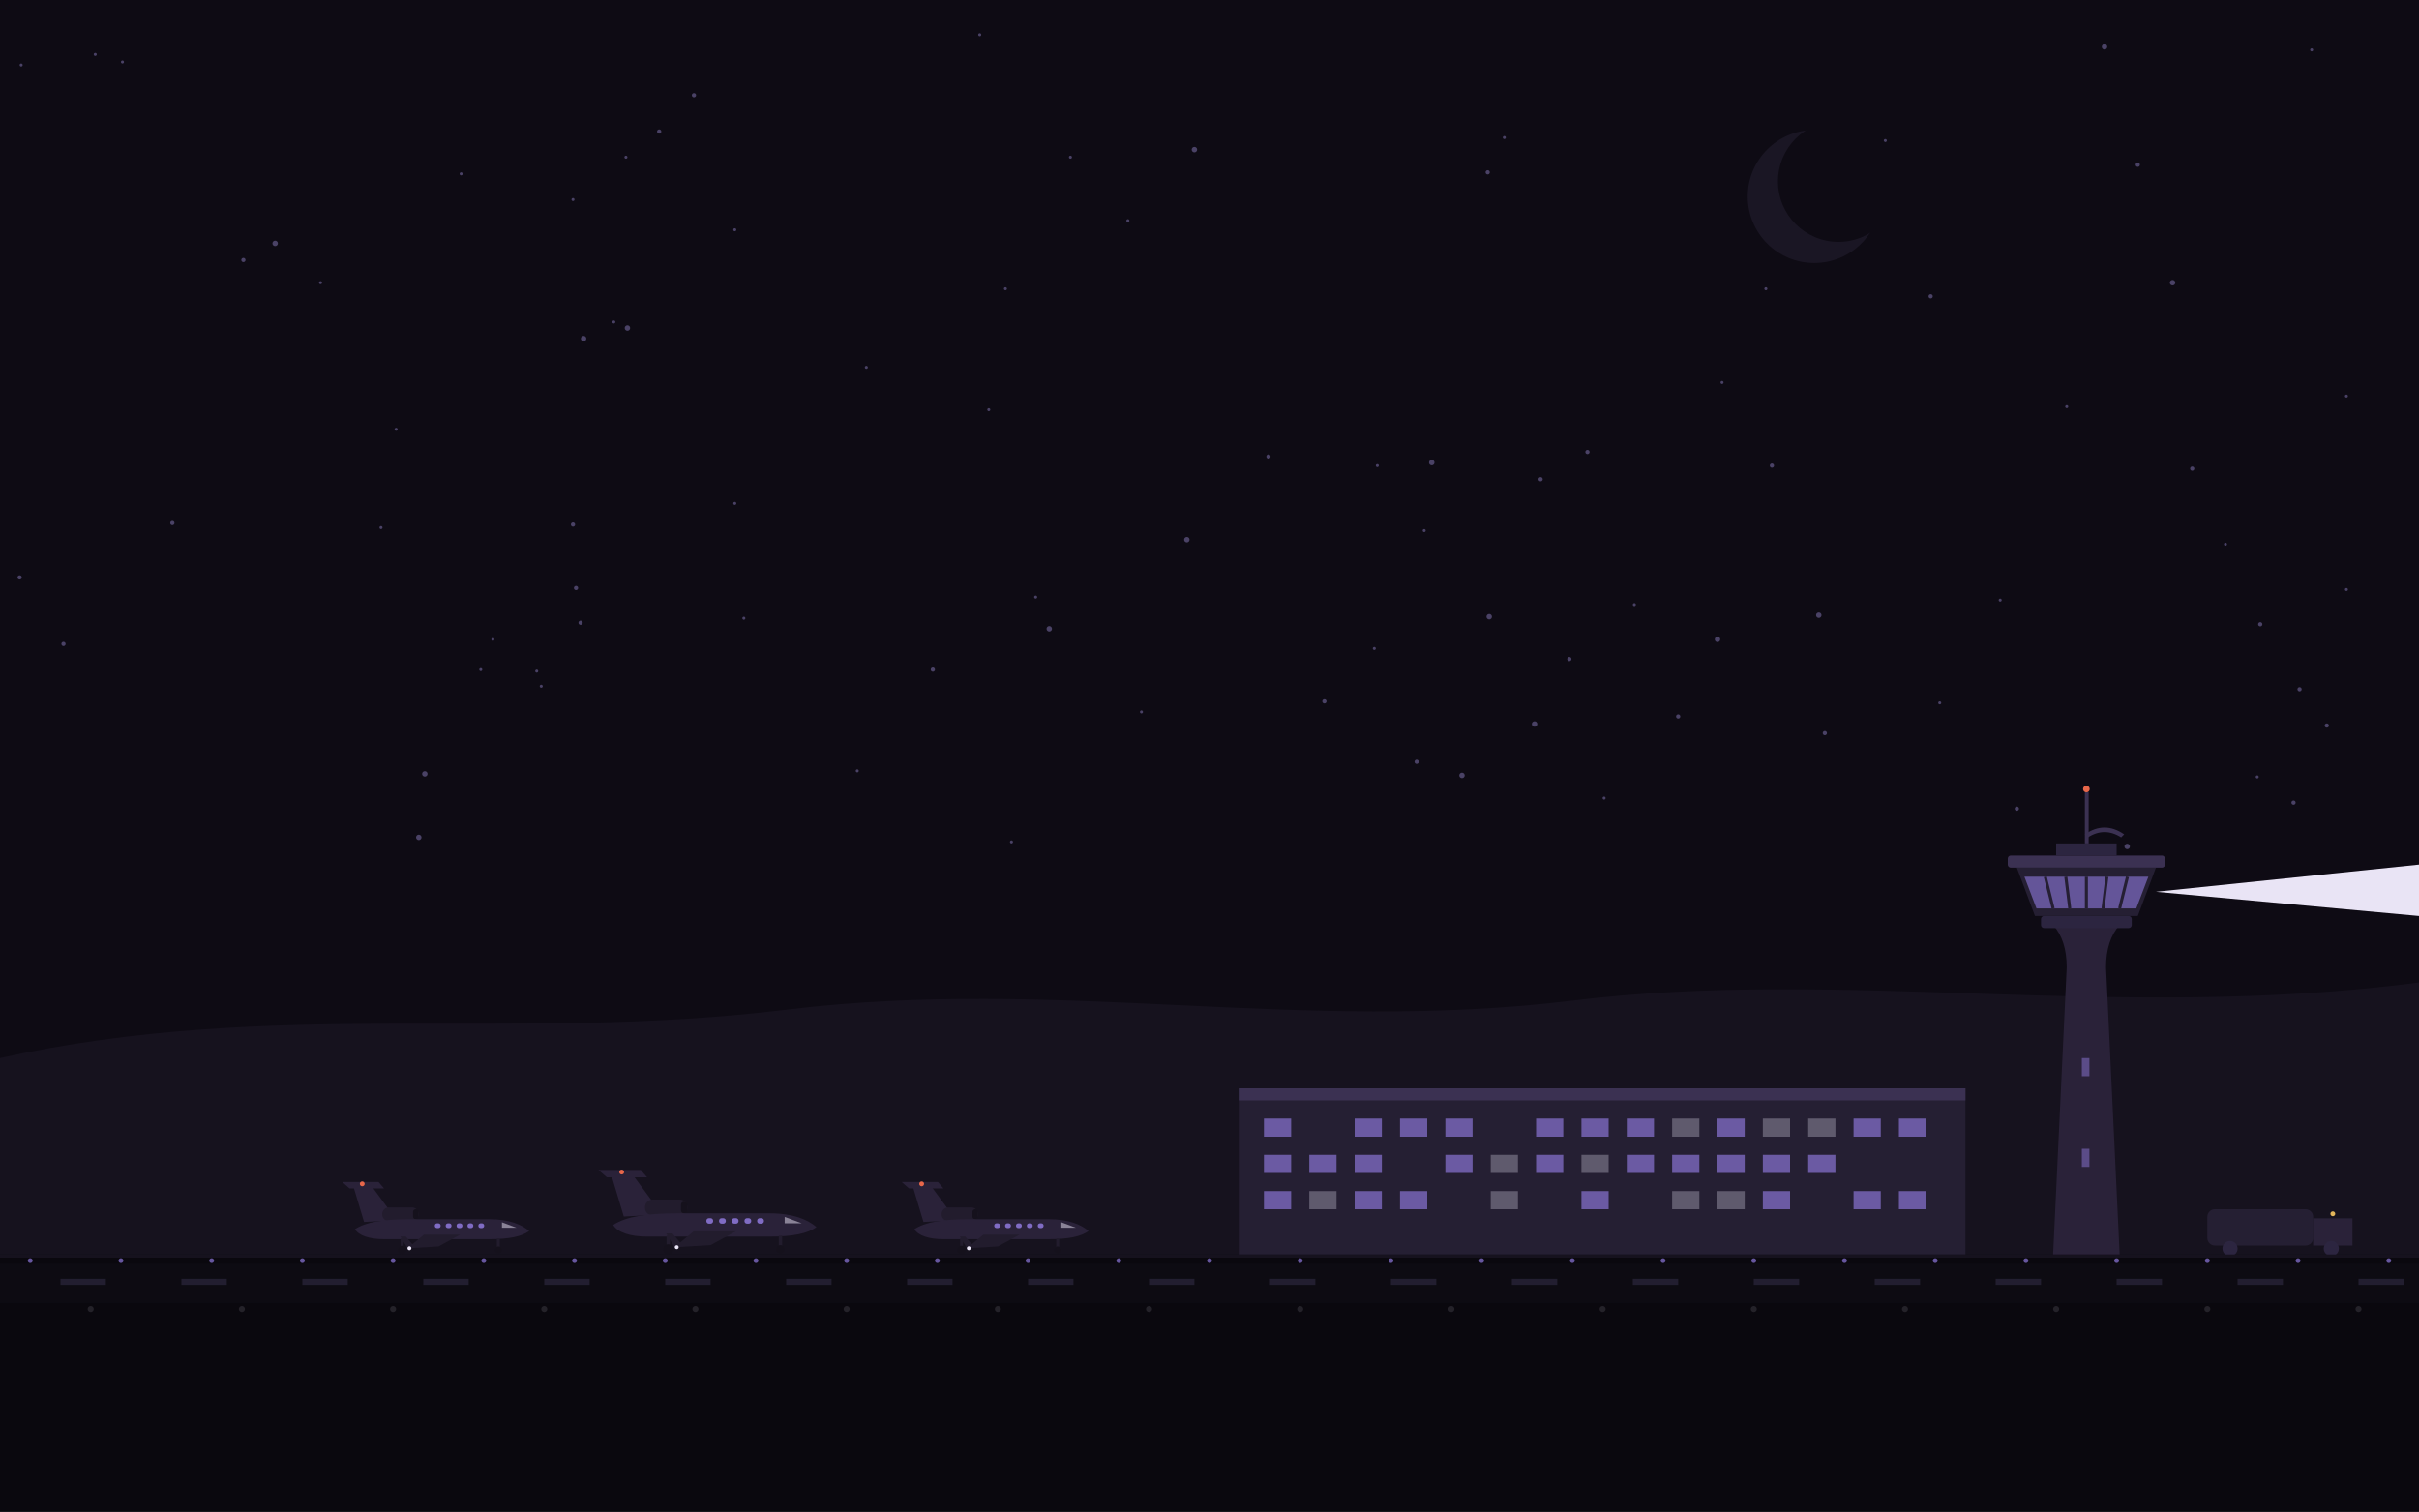
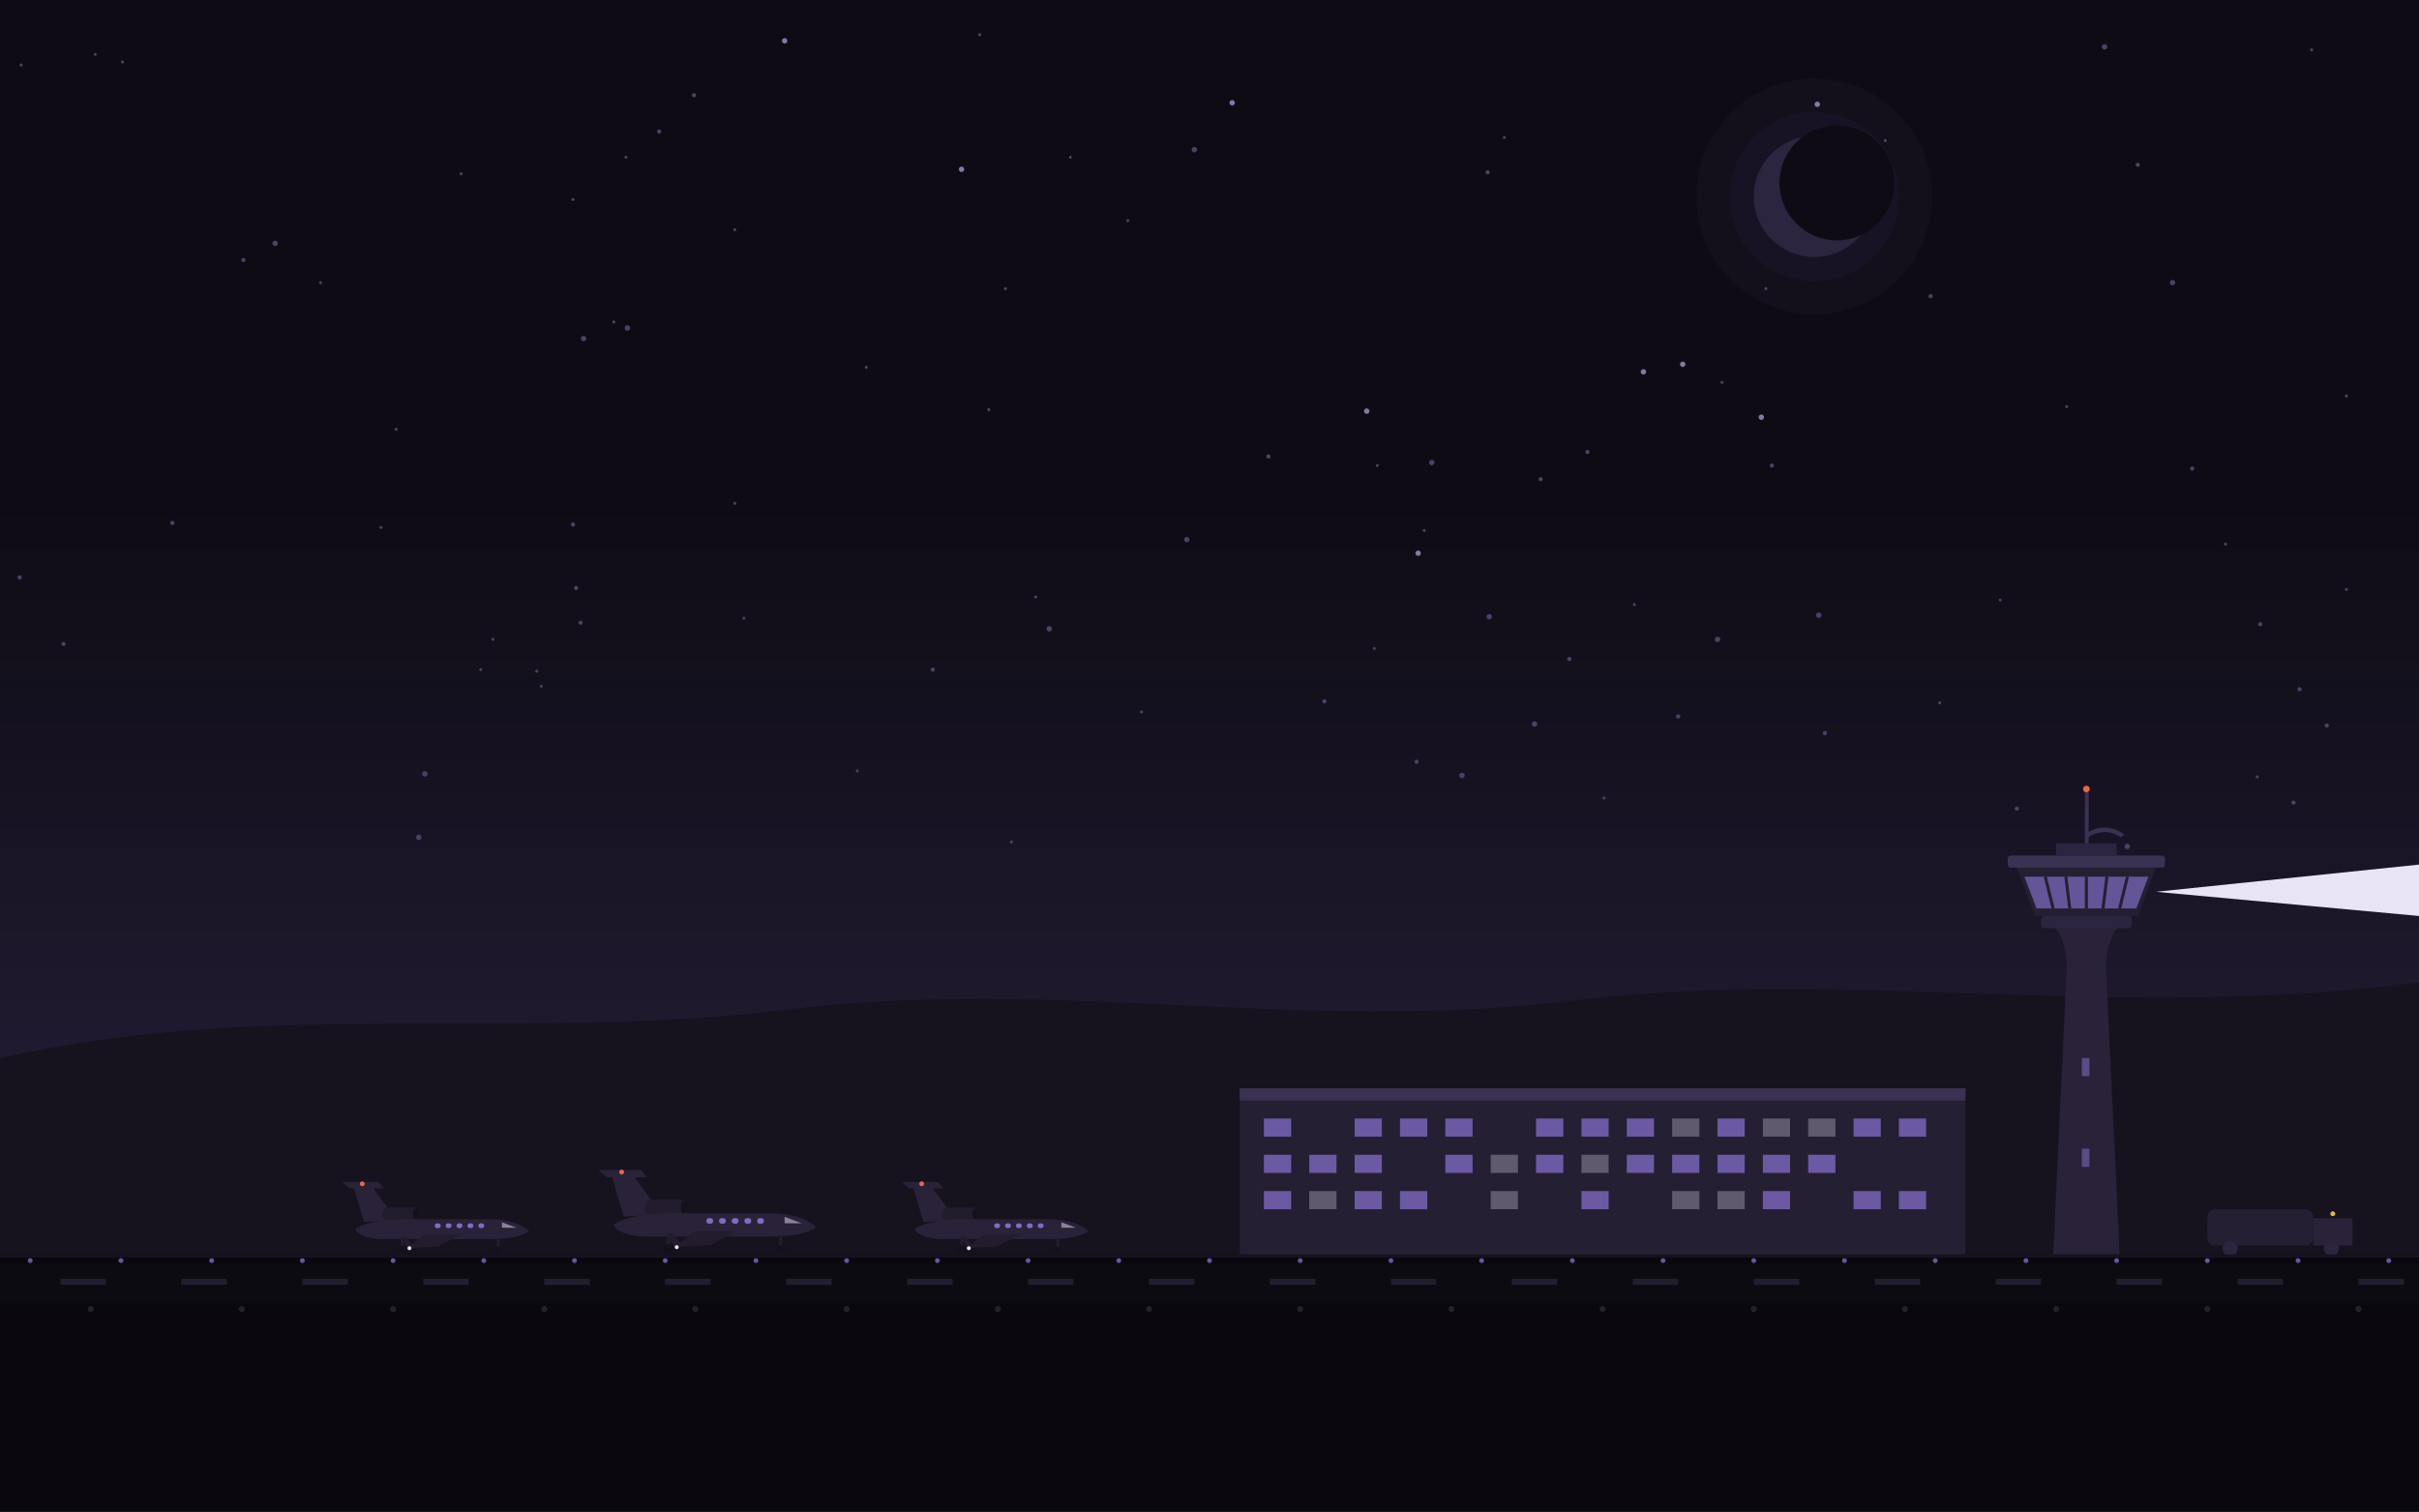
<svg xmlns="http://www.w3.org/2000/svg" viewBox="0 0 1600 1000" preserveAspectRatio="xMidYMax slice" role="img" aria-label="Un aéroport de jets privés, la nuit, un jet au décollage">
  <style>
.smoke{animation:drift 31s linear infinite;transform-box:fill-box;transform-origin:50% 100%;opacity:0}
@keyframes drift{0%{transform:translate(0,0) scale(.5);opacity:0}12%{opacity:.95}100%{transform:translate(300px,-360px) scale(2.2);opacity:0}}
.blink{animation:blink 2.6s steps(1) infinite}
@keyframes blink{50%{opacity:.1}}
+ .tw{animation:tw 5s ease-in-out infinite}
+ @keyframes tw{50%{opacity:.2}}

.takeoff{animation:takeoff 16s cubic-bezier(.5,0,.9,.6) infinite}
@keyframes takeoff{0%{transform:translate(120px,843px) rotate(0deg)}34%{transform:translate(660px,843px) rotate(0deg)}42%{transform:translate(800px,838px) rotate(-9deg)}100%{transform:translate(1760px,330px) rotate(-17deg)}}
.radar{animation:radar 5s ease-in-out infinite;transform-box:fill-box;transform-origin:50% 100%}
@keyframes radar{0%,100%{transform:scaleX(1)}50%{transform:scaleX(-1)}}
.rabbit{animation:rabbit 1.6s steps(1) infinite;opacity:.12}
@keyframes rabbit{0%{opacity:1}12%{opacity:.12}}
.sweep{animation:sweep 4s linear infinite;transform-box:fill-box;transform-origin:0 50%}
@keyframes sweep{0%{transform:rotate(-30deg);opacity:0}20%{opacity:.08}50%{transform:rotate(30deg);opacity:0}100%{opacity:0}}
@media (prefers-reduced-motion:reduce){*{animation:none!important}.smoke{opacity:.8}}</style>
+   <defs>
+     <linearGradient id="hz" x1="0" y1="0" x2="0" y2="1">
+       <stop offset="0" stop-color="#A48BFF" stop-opacity="0" />
+       <stop offset="1" stop-color="#A48BFF" stop-opacity=".16" />
+     </linearGradient>
+   </defs>
  <rect width="1600" height="1000" fill="#0E0B14" />
+   <rect y="330" width="1600" height="510" fill="url(#hz)" />
  <g fill="#4A4266">
    <circle cx="1168" cy="191" r="1" />
    <circle cx="567" cy="510" r="1" />
    <circle cx="1334" cy="535" r="1.4" />
    <circle cx="1407" cy="560" r="1.8" />
    <circle cx="911" cy="308" r="1" />
    <circle cx="617" cy="443" r="1.4" />
    <circle cx="1061" cy="528" r="1" />
    <circle cx="1521" cy="456" r="1.4" />
    <circle cx="654" cy="271" r="1" />
    <circle cx="114" cy="346" r="1.4" />
    <circle cx="436" cy="87" r="1.4" />
    <circle cx="252" cy="349" r="1" />
    <circle cx="1050" cy="299" r="1.4" />
    <circle cx="13" cy="382" r="1.4" />
    <circle cx="1136" cy="423" r="1.8" />
    <circle cx="379" cy="132" r="1" />
    <circle cx="746" cy="146" r="1" />
    <circle cx="305" cy="115" r="1" />
    <circle cx="648" cy="23" r="1" />
    <circle cx="839" cy="302" r="1.4" />
    <circle cx="415" cy="217" r="1.8" />
    <circle cx="937" cy="504" r="1.4" />
    <circle cx="1207" cy="485" r="1.4" />
    <circle cx="995" cy="91" r="1" />
    <circle cx="985" cy="408" r="1.8" />
    <circle cx="1552" cy="390" r="1" />
    <circle cx="1367" cy="269" r="1" />
    <circle cx="1110" cy="474" r="1.4" />
    <circle cx="1437" cy="187" r="1.8" />
    <circle cx="1493" cy="514" r="1" />
    <circle cx="1414" cy="109" r="1.4" />
    <circle cx="947" cy="306" r="1.8" />
    <circle cx="1038" cy="436" r="1.4" />
    <circle cx="967" cy="513" r="1.8" />
    <circle cx="42" cy="426" r="1.4" />
    <circle cx="665" cy="191" r="1" />
    <circle cx="379" cy="347" r="1.4" />
    <circle cx="1277" cy="196" r="1.4" />
    <circle cx="876" cy="464" r="1.4" />
    <circle cx="1323" cy="397" r="1" />
    <circle cx="1529" cy="33" r="1" />
    <circle cx="984" cy="114" r="1.4" />
    <circle cx="1194" cy="100" r="1" />
    <circle cx="406" cy="213" r="1" />
    <circle cx="1247" cy="93" r="1" />
    <circle cx="1392" cy="31" r="1.8" />
    <circle cx="1081" cy="400" r="1" />
    <circle cx="318" cy="443" r="1" />
    <circle cx="182" cy="161" r="1.8" />
    <circle cx="81" cy="41" r="1" />
    <circle cx="1139" cy="253" r="1" />
    <circle cx="685" cy="395" r="1" />
    <circle cx="1517" cy="531" r="1.4" />
    <circle cx="63" cy="36" r="1" />
    <circle cx="1019" cy="317" r="1.4" />
    <circle cx="669" cy="557" r="1" />
    <circle cx="1472" cy="360" r="1" />
    <circle cx="694" cy="416" r="1.8" />
    <circle cx="1539" cy="480" r="1.4" />
    <circle cx="414" cy="104" r="1" />
    <circle cx="262" cy="284" r="1" />
    <circle cx="355" cy="444" r="1" />
    <circle cx="281" cy="512" r="1.8" />
    <circle cx="942" cy="351" r="1" />
    <circle cx="14" cy="43" r="1" />
    <circle cx="161" cy="172" r="1.4" />
    <circle cx="381" cy="389" r="1.4" />
    <circle cx="486" cy="333" r="1" />
    <circle cx="1015" cy="479" r="1.8" />
    <circle cx="1172" cy="308" r="1.4" />
    <circle cx="459" cy="63" r="1.4" />
    <circle cx="326" cy="423" r="1" />
    <circle cx="708" cy="104" r="1" />
    <circle cx="384" cy="412" r="1.4" />
    <circle cx="492" cy="409" r="1" />
    <circle cx="486" cy="152" r="1" />
    <circle cx="790" cy="99" r="1.8" />
    <circle cx="386" cy="224" r="1.8" />
    <circle cx="1450" cy="310" r="1.4" />
    <circle cx="1495" cy="413" r="1.4" />
    <circle cx="1283" cy="465" r="1" />
    <circle cx="1203" cy="407" r="1.8" />
    <circle cx="909" cy="429" r="1" />
    <circle cx="755" cy="471" r="1" />
    <circle cx="573" cy="243" r="1" />
    <circle cx="212" cy="187" r="1" />
    <circle cx="785" cy="357" r="1.8" />
    <circle cx="358" cy="454" r="1" />
    <circle cx="1552" cy="262" r="1" />
    <circle cx="277" cy="554" r="1.8" />
  </g>
-   <circle cx="1200" cy="130" r="44" fill="#1A1624" />
-   <circle cx="1216" cy="120" r="40" fill="#0E0B14" />
+   <g fill="#8279A6">
+     <circle class="tw" style="animation-delay:-4.5s" cx="1165" cy="276" r="1.8" />
+     <circle class="tw" style="animation-delay:-0.5s" cx="815" cy="68" r="1.8" />
+     <circle class="tw" style="animation-delay:-4.5s" cx="1087" cy="246" r="1.8" />
+     <circle class="tw" style="animation-delay:-1.9s" cx="1202" cy="69" r="1.8" />
+     <circle class="tw" style="animation-delay:-4s" cx="904" cy="272" r="1.8" />
+     <circle class="tw" style="animation-delay:-1.1s" cx="636" cy="112" r="1.8" />
+     <circle class="tw" style="animation-delay:-2.7s" cx="1113" cy="241" r="1.8" />
+     <circle class="tw" style="animation-delay:-1.4s" cx="938" cy="366" r="1.8" />
+     <circle class="tw" style="animation-delay:-1.2s" cx="519" cy="27" r="1.8" />
+   </g>
+   <circle cx="1200" cy="130" r="78" fill="#A48BFF" opacity=".035" />
+   <circle cx="1200" cy="130" r="56" fill="#A48BFF" opacity=".04" />
+   <circle cx="1200" cy="130" r="40" fill="#2B2540" />
+   <circle cx="1215" cy="121" r="38" fill="#0E0B14" />
  <path d="M0 700 C 180 660 340 690 520 668 C 700 646 860 684 1040 662 C 1220 640 1400 676 1600 650 V1000 H0 Z" fill="#16121E" />
  <path d="M0 760 C 220 730 420 750 600 738 C 820 724 1000 750 1200 734 C 1380 720 1500 740 1600 732 V1000 H0 Z" fill="#16121E" />
  <path d="M1358 830 L1367 640 Q1367 622 1358 612 L1402 612 Q1393 622 1393 640 L1402 830 Z" fill="#2A2239" />
  <rect x="1377" y="700" width="5" height="12" fill="#A48BFF" opacity=".4" />
  <rect x="1377" y="760" width="5" height="12" fill="#A48BFF" opacity=".4" />
  <rect x="1350" y="606" width="60" height="8" rx="2" fill="#2C2540" />
  <path d="M1346 606 L1334 574 L1426 574 L1414 606 Z" fill="#251F33" />
  <path d="M1347 601 L1339 580 L1421 580 L1413 601 Z" fill="#A48BFF" opacity=".5" />
  <path d="M1352.8 580 L1358 601" stroke="#251F33" stroke-width="2" />
  <path d="M1366.4 580 L1369 601" stroke="#251F33" stroke-width="2" />
  <path d="M1380 580 L1380 601" stroke="#251F33" stroke-width="2" />
  <path d="M1393.6 580 L1391 601" stroke="#251F33" stroke-width="2" />
  <path d="M1407.2 580 L1402 601" stroke="#251F33" stroke-width="2" />
  <rect x="1328" y="566" width="104" height="8" rx="2" fill="#3B3152" />
  <rect x="1360" y="558" width="40" height="8" fill="#2C2540" />
  <rect x="1379" y="524" width="2.5" height="34" fill="#3B3152" />
  <g transform="translate(1392 552)">
    <path class="radar" d="M-13 0 Q0 -9 13 0 L11 2 Q0 -5 -11 2 Z" fill="#3B3152" />
  </g>
  <circle cx="1380" cy="522" r="2.2" fill="#E8674A" class="blink" style="animation-delay:0s" />
  <path class="sweep" d="M1426 590 L1600 572 L1600 606 Z" fill="#E9E4F5" />
  <rect x="820" y="720" width="480" height="110" fill="#251F33" />
  <rect x="820" y="720" width="480" height="8" fill="#3B3152" />
  <rect x="836" y="740" width="18" height="12" fill="#A48BFF" opacity=".55" />
  <rect x="836" y="764" width="18" height="12" fill="#A48BFF" opacity=".55" />
  <rect x="836" y="788" width="18" height="12" fill="#A48BFF" opacity=".55" />
  <rect x="866" y="764" width="18" height="12" fill="#A48BFF" opacity=".55" />
  <rect x="866" y="788" width="18" height="12" fill="#E9E4F5" opacity=".3" />
  <rect x="896" y="740" width="18" height="12" fill="#A48BFF" opacity=".55" />
  <rect x="896" y="764" width="18" height="12" fill="#A48BFF" opacity=".55" />
  <rect x="896" y="788" width="18" height="12" fill="#A48BFF" opacity=".55" />
  <rect x="926" y="740" width="18" height="12" fill="#A48BFF" opacity=".55" />
  <rect x="926" y="788" width="18" height="12" fill="#A48BFF" opacity=".55" />
  <rect x="956" y="740" width="18" height="12" fill="#A48BFF" opacity=".55" />
  <rect x="956" y="764" width="18" height="12" fill="#A48BFF" opacity=".55" />
  <rect x="986" y="764" width="18" height="12" fill="#E9E4F5" opacity=".3" />
  <rect x="986" y="788" width="18" height="12" fill="#E9E4F5" opacity=".3" />
  <rect x="1016" y="740" width="18" height="12" fill="#A48BFF" opacity=".55" />
  <rect x="1016" y="764" width="18" height="12" fill="#A48BFF" opacity=".55" />
  <rect x="1046" y="740" width="18" height="12" fill="#A48BFF" opacity=".55" />
  <rect x="1046" y="764" width="18" height="12" fill="#E9E4F5" opacity=".3" />
  <rect x="1046" y="788" width="18" height="12" fill="#A48BFF" opacity=".55" />
  <rect x="1076" y="740" width="18" height="12" fill="#A48BFF" opacity=".55" />
  <rect x="1076" y="764" width="18" height="12" fill="#A48BFF" opacity=".55" />
  <rect x="1106" y="740" width="18" height="12" fill="#E9E4F5" opacity=".3" />
  <rect x="1106" y="764" width="18" height="12" fill="#A48BFF" opacity=".55" />
  <rect x="1106" y="788" width="18" height="12" fill="#E9E4F5" opacity=".3" />
  <rect x="1136" y="740" width="18" height="12" fill="#A48BFF" opacity=".55" />
  <rect x="1136" y="764" width="18" height="12" fill="#A48BFF" opacity=".55" />
  <rect x="1136" y="788" width="18" height="12" fill="#E9E4F5" opacity=".3" />
  <rect x="1166" y="740" width="18" height="12" fill="#E9E4F5" opacity=".3" />
  <rect x="1166" y="764" width="18" height="12" fill="#A48BFF" opacity=".55" />
  <rect x="1166" y="788" width="18" height="12" fill="#A48BFF" opacity=".55" />
  <rect x="1196" y="740" width="18" height="12" fill="#E9E4F5" opacity=".3" />
  <rect x="1196" y="764" width="18" height="12" fill="#A48BFF" opacity=".55" />
  <rect x="1226" y="740" width="18" height="12" fill="#A48BFF" opacity=".55" />
  <rect x="1226" y="788" width="18" height="12" fill="#A48BFF" opacity=".55" />
  <rect x="1256" y="740" width="18" height="12" fill="#A48BFF" opacity=".55" />
  <rect x="1256" y="788" width="18" height="12" fill="#A48BFF" opacity=".55" />
  <g transform="translate(230 814.4) scale(1.2)">
    <path d="M9 -5 L3 -25 L13 -25 L27 -6 Z" fill="#2A2239" />
    <path d="M-3 -27 L17 -27 L20 -23.5 L1 -23.5 Z" fill="#2A2239" />
    <rect x="19" y="-13" width="20" height="7.5" rx="3.6" fill="#221C2D" />
    <rect x="36" y="-12" width="3" height="5.5" rx="1.4" fill="#15111C" />
    <path d="M4 -1 C10 -5 20 -6.5 34 -6.5 L78 -6.5 C89 -6.5 96 -3.5 100 0 C96 3 89 4.5 78 4.5 L20 4.5 C12 4.5 6 2.5 4 -1 Z" fill="#2A2239" />
    <path d="M42 2 L62 2 L50 8.5 L33 9.5 Z" fill="#221C2D" />
    <path d="M33 9.5 L29 3 L32 3 L37 9 Z" fill="#221C2D" />
    <path d="M85 -4.8 L93 -1.8 L85 -1.8 Z" fill="#E9E4F5" opacity=".5" />
    <rect x="48" y="-4.2" width="3.2" height="2.6" rx="1.2" fill="#A48BFF" opacity=".7" />
    <rect x="54" y="-4.2" width="3.2" height="2.6" rx="1.2" fill="#A48BFF" opacity=".7" />
    <rect x="60" y="-4.2" width="3.2" height="2.6" rx="1.2" fill="#A48BFF" opacity=".7" />
    <rect x="66" y="-4.2" width="3.2" height="2.6" rx="1.2" fill="#A48BFF" opacity=".7" />
    <rect x="72" y="-4.2" width="3.2" height="2.6" rx="1.2" fill="#A48BFF" opacity=".7" />
    <path d="M30 4 V10 M83 4 V10" stroke="#221C2D" stroke-width="1.6" />
    <circle cx="30" cy="10.5" r="2.4" fill="#15111C" />
    <circle cx="83" cy="10.5" r="2" fill="#15111C" />
  </g>
  <circle cx="239.6" cy="783.2" r="1.6" fill="#E8674A" class="blink" style="animation-delay:0.8s" />
  <circle cx="270.8" cy="825.8" r="1.3" fill="#E9E4F5" class="blink" style="animation-delay:1.1s" />
  <g transform="translate(400 811.8) scale(1.4)">
    <path d="M9 -5 L3 -25 L13 -25 L27 -6 Z" fill="#2A2239" />
    <path d="M-3 -27 L17 -27 L20 -23.5 L1 -23.5 Z" fill="#2A2239" />
    <rect x="19" y="-13" width="20" height="7.5" rx="3.6" fill="#221C2D" />
    <rect x="36" y="-12" width="3" height="5.5" rx="1.4" fill="#15111C" />
    <path d="M4 -1 C10 -5 20 -6.5 34 -6.5 L78 -6.5 C89 -6.5 96 -3.5 100 0 C96 3 89 4.5 78 4.5 L20 4.5 C12 4.5 6 2.5 4 -1 Z" fill="#2A2239" />
    <path d="M42 2 L62 2 L50 8.5 L33 9.5 Z" fill="#221C2D" />
    <path d="M33 9.5 L29 3 L32 3 L37 9 Z" fill="#221C2D" />
    <path d="M85 -4.8 L93 -1.8 L85 -1.8 Z" fill="#E9E4F5" opacity=".5" />
    <rect x="48" y="-4.2" width="3.2" height="2.6" rx="1.2" fill="#A48BFF" opacity=".7" />
    <rect x="54" y="-4.2" width="3.2" height="2.6" rx="1.2" fill="#A48BFF" opacity=".7" />
    <rect x="60" y="-4.2" width="3.2" height="2.6" rx="1.2" fill="#A48BFF" opacity=".7" />
    <rect x="66" y="-4.2" width="3.2" height="2.6" rx="1.2" fill="#A48BFF" opacity=".7" />
    <rect x="72" y="-4.2" width="3.2" height="2.6" rx="1.2" fill="#A48BFF" opacity=".7" />
    <path d="M30 4 V10 M83 4 V10" stroke="#221C2D" stroke-width="1.6" />
    <circle cx="30" cy="10.5" r="2.4" fill="#15111C" />
    <circle cx="83" cy="10.5" r="2" fill="#15111C" />
  </g>
  <circle cx="411.2" cy="775.4" r="1.6" fill="#E8674A" class="blink" style="animation-delay:1.3s" />
  <circle cx="447.6" cy="825.1" r="1.3" fill="#E9E4F5" class="blink" style="animation-delay:2s" />
  <g transform="translate(600 814.4) scale(1.2)">
    <path d="M9 -5 L3 -25 L13 -25 L27 -6 Z" fill="#2A2239" />
    <path d="M-3 -27 L17 -27 L20 -23.5 L1 -23.5 Z" fill="#2A2239" />
    <rect x="19" y="-13" width="20" height="7.5" rx="3.6" fill="#221C2D" />
    <rect x="36" y="-12" width="3" height="5.5" rx="1.4" fill="#15111C" />
    <path d="M4 -1 C10 -5 20 -6.5 34 -6.5 L78 -6.5 C89 -6.5 96 -3.5 100 0 C96 3 89 4.5 78 4.5 L20 4.5 C12 4.5 6 2.5 4 -1 Z" fill="#2A2239" />
    <path d="M42 2 L62 2 L50 8.5 L33 9.5 Z" fill="#221C2D" />
    <path d="M33 9.5 L29 3 L32 3 L37 9 Z" fill="#221C2D" />
    <path d="M85 -4.8 L93 -1.8 L85 -1.8 Z" fill="#E9E4F5" opacity=".5" />
    <rect x="48" y="-4.2" width="3.2" height="2.6" rx="1.2" fill="#A48BFF" opacity=".7" />
    <rect x="54" y="-4.2" width="3.2" height="2.6" rx="1.2" fill="#A48BFF" opacity=".7" />
    <rect x="60" y="-4.2" width="3.2" height="2.6" rx="1.2" fill="#A48BFF" opacity=".7" />
    <rect x="66" y="-4.2" width="3.2" height="2.6" rx="1.2" fill="#A48BFF" opacity=".7" />
    <rect x="72" y="-4.2" width="3.2" height="2.6" rx="1.2" fill="#A48BFF" opacity=".7" />
    <path d="M30 4 V10 M83 4 V10" stroke="#221C2D" stroke-width="1.6" />
    <circle cx="30" cy="10.5" r="2.4" fill="#15111C" />
    <circle cx="83" cy="10.5" r="2" fill="#15111C" />
  </g>
  <circle cx="609.6" cy="783.2" r="1.6" fill="#E8674A" class="blink" style="animation-delay:2s" />
  <circle cx="640.8" cy="825.8" r="1.3" fill="#E9E4F5" class="blink" style="animation-delay:3s" />
  <rect x="1460" y="800" width="70" height="24" rx="5" fill="#251F33" />
  <rect x="1530" y="806" width="26" height="18" fill="#2A2239" />
  <circle cx="1475" cy="826" r="5" fill="#2C2540" />
  <circle cx="1542" cy="826" r="5" fill="#2C2540" />
  <circle cx="1543" cy="803" r="1.6" fill="#E2B55A" class="blink" style="animation-delay:0.3s" />
  <rect y="830" width="1600" height="170" fill="#0A080E" />
  <rect y="830" width="1600" height="2" fill="#16121E" />
  <rect y="836" width="1600" height="26" fill="#0D0B12" />
  <rect x="40" y="846" width="30" height="4" fill="#4A4266" opacity=".35" />
  <rect x="120" y="846" width="30" height="4" fill="#4A4266" opacity=".35" />
  <rect x="200" y="846" width="30" height="4" fill="#4A4266" opacity=".35" />
  <rect x="280" y="846" width="30" height="4" fill="#4A4266" opacity=".35" />
  <rect x="360" y="846" width="30" height="4" fill="#4A4266" opacity=".35" />
  <rect x="440" y="846" width="30" height="4" fill="#4A4266" opacity=".35" />
  <rect x="520" y="846" width="30" height="4" fill="#4A4266" opacity=".35" />
  <rect x="600" y="846" width="30" height="4" fill="#4A4266" opacity=".35" />
  <rect x="680" y="846" width="30" height="4" fill="#4A4266" opacity=".35" />
  <rect x="760" y="846" width="30" height="4" fill="#4A4266" opacity=".35" />
  <rect x="840" y="846" width="30" height="4" fill="#4A4266" opacity=".35" />
  <rect x="920" y="846" width="30" height="4" fill="#4A4266" opacity=".35" />
  <rect x="1000" y="846" width="30" height="4" fill="#4A4266" opacity=".35" />
  <rect x="1080" y="846" width="30" height="4" fill="#4A4266" opacity=".35" />
  <rect x="1160" y="846" width="30" height="4" fill="#4A4266" opacity=".35" />
  <rect x="1240" y="846" width="30" height="4" fill="#4A4266" opacity=".35" />
  <rect x="1320" y="846" width="30" height="4" fill="#4A4266" opacity=".35" />
  <rect x="1400" y="846" width="30" height="4" fill="#4A4266" opacity=".35" />
  <rect x="1480" y="846" width="30" height="4" fill="#4A4266" opacity=".35" />
  <rect x="1560" y="846" width="30" height="4" fill="#4A4266" opacity=".35" />
  <circle cx="1560" cy="866" r="2" fill="#E9E4F5" class="rabbit" style="animation-delay:0s" />
  <circle cx="1460" cy="866" r="2" fill="#E9E4F5" class="rabbit" style="animation-delay:0.1s" />
  <circle cx="1360" cy="866" r="2" fill="#E9E4F5" class="rabbit" style="animation-delay:0.2s" />
  <circle cx="1260" cy="866" r="2" fill="#E9E4F5" class="rabbit" style="animation-delay:0.3s" />
  <circle cx="1160" cy="866" r="2" fill="#E9E4F5" class="rabbit" style="animation-delay:0.4s" />
  <circle cx="1060" cy="866" r="2" fill="#E9E4F5" class="rabbit" style="animation-delay:0.5s" />
  <circle cx="960" cy="866" r="2" fill="#E9E4F5" class="rabbit" style="animation-delay:0.6s" />
  <circle cx="860" cy="866" r="2" fill="#E9E4F5" class="rabbit" style="animation-delay:0.7s" />
  <circle cx="760" cy="866" r="2" fill="#E9E4F5" class="rabbit" style="animation-delay:0.8s" />
  <circle cx="660" cy="866" r="2" fill="#E9E4F5" class="rabbit" style="animation-delay:0.9s" />
  <circle cx="560" cy="866" r="2" fill="#E9E4F5" class="rabbit" style="animation-delay:1s" />
  <circle cx="460" cy="866" r="2" fill="#E9E4F5" class="rabbit" style="animation-delay:1.1s" />
  <circle cx="360" cy="866" r="2" fill="#E9E4F5" class="rabbit" style="animation-delay:1.2s" />
  <circle cx="260" cy="866" r="2" fill="#E9E4F5" class="rabbit" style="animation-delay:1.3s" />
  <circle cx="160" cy="866" r="2" fill="#E9E4F5" class="rabbit" style="animation-delay:1.4s" />
  <circle cx="60" cy="866" r="2" fill="#E9E4F5" class="rabbit" style="animation-delay:1.5s" />
  <circle cx="20" cy="834" r="1.6" fill="#A48BFF" opacity=".6" />
  <circle cx="80" cy="834" r="1.6" fill="#A48BFF" opacity=".6" />
  <circle cx="140" cy="834" r="1.6" fill="#A48BFF" opacity=".6" />
  <circle cx="200" cy="834" r="1.6" fill="#A48BFF" opacity=".6" />
  <circle cx="260" cy="834" r="1.6" fill="#A48BFF" opacity=".6" />
  <circle cx="320" cy="834" r="1.6" fill="#A48BFF" opacity=".6" />
  <circle cx="380" cy="834" r="1.6" fill="#A48BFF" opacity=".6" />
  <circle cx="440" cy="834" r="1.6" fill="#A48BFF" opacity=".6" />
  <circle cx="500" cy="834" r="1.6" fill="#A48BFF" opacity=".6" />
  <circle cx="560" cy="834" r="1.6" fill="#A48BFF" opacity=".6" />
  <circle cx="620" cy="834" r="1.6" fill="#A48BFF" opacity=".6" />
  <circle cx="680" cy="834" r="1.6" fill="#A48BFF" opacity=".6" />
  <circle cx="740" cy="834" r="1.6" fill="#A48BFF" opacity=".6" />
  <circle cx="800" cy="834" r="1.6" fill="#A48BFF" opacity=".6" />
  <circle cx="860" cy="834" r="1.6" fill="#A48BFF" opacity=".6" />
  <circle cx="920" cy="834" r="1.6" fill="#A48BFF" opacity=".6" />
  <circle cx="980" cy="834" r="1.6" fill="#A48BFF" opacity=".6" />
  <circle cx="1040" cy="834" r="1.6" fill="#A48BFF" opacity=".6" />
  <circle cx="1100" cy="834" r="1.6" fill="#A48BFF" opacity=".6" />
  <circle cx="1160" cy="834" r="1.6" fill="#A48BFF" opacity=".6" />
  <circle cx="1220" cy="834" r="1.6" fill="#A48BFF" opacity=".6" />
  <circle cx="1280" cy="834" r="1.6" fill="#A48BFF" opacity=".6" />
  <circle cx="1340" cy="834" r="1.6" fill="#A48BFF" opacity=".6" />
  <circle cx="1400" cy="834" r="1.6" fill="#A48BFF" opacity=".6" />
  <circle cx="1460" cy="834" r="1.6" fill="#A48BFF" opacity=".6" />
  <circle cx="1520" cy="834" r="1.6" fill="#A48BFF" opacity=".6" />
  <circle cx="1580" cy="834" r="1.6" fill="#A48BFF" opacity=".6" />
  <g class="takeoff">
    <g transform="scale(1.25) translate(-50 -12)">
      <path d="M9 -5 L3 -25 L13 -25 L27 -6 Z" fill="#3A3252" />
      <path d="M-3 -27 L17 -27 L20 -23.5 L1 -23.5 Z" fill="#3A3252" />
      <rect x="19" y="-13" width="20" height="7.5" rx="3.6" fill="#2C2540" />
      <rect x="36" y="-12" width="3" height="5.5" rx="1.4" fill="#15111C" />
      <path d="M4 -1 C10 -5 20 -6.5 34 -6.5 L78 -6.5 C89 -6.5 96 -3.5 100 0 C96 3 89 4.5 78 4.5 L20 4.5 C12 4.5 6 2.5 4 -1 Z" fill="#3A3252" />
      <path d="M42 2 L62 2 L50 8.5 L33 9.5 Z" fill="#2C2540" />
      <path d="M33 9.5 L29 3 L32 3 L37 9 Z" fill="#2C2540" />
      <path d="M85 -4.8 L93 -1.8 L85 -1.8 Z" fill="#E9E4F5" opacity=".5" />
      <rect x="48" y="-4.2" width="3.2" height="2.6" rx="1.2" fill="#A48BFF" opacity=".7" />
      <rect x="54" y="-4.2" width="3.2" height="2.6" rx="1.2" fill="#A48BFF" opacity=".7" />
      <rect x="60" y="-4.2" width="3.2" height="2.6" rx="1.2" fill="#A48BFF" opacity=".7" />
      <rect x="66" y="-4.2" width="3.2" height="2.6" rx="1.2" fill="#A48BFF" opacity=".7" />
      <rect x="72" y="-4.2" width="3.2" height="2.6" rx="1.2" fill="#A48BFF" opacity=".7" />
      <circle cx="8" cy="-27" r="1.6" fill="#E8674A" class="blink" style="animation-delay:0s" />
      <circle cx="34" cy="9" r="1.3" fill="#E9E4F5" class="blink" style="animation-delay:0.4s" />
    </g>
  </g>
</svg>
